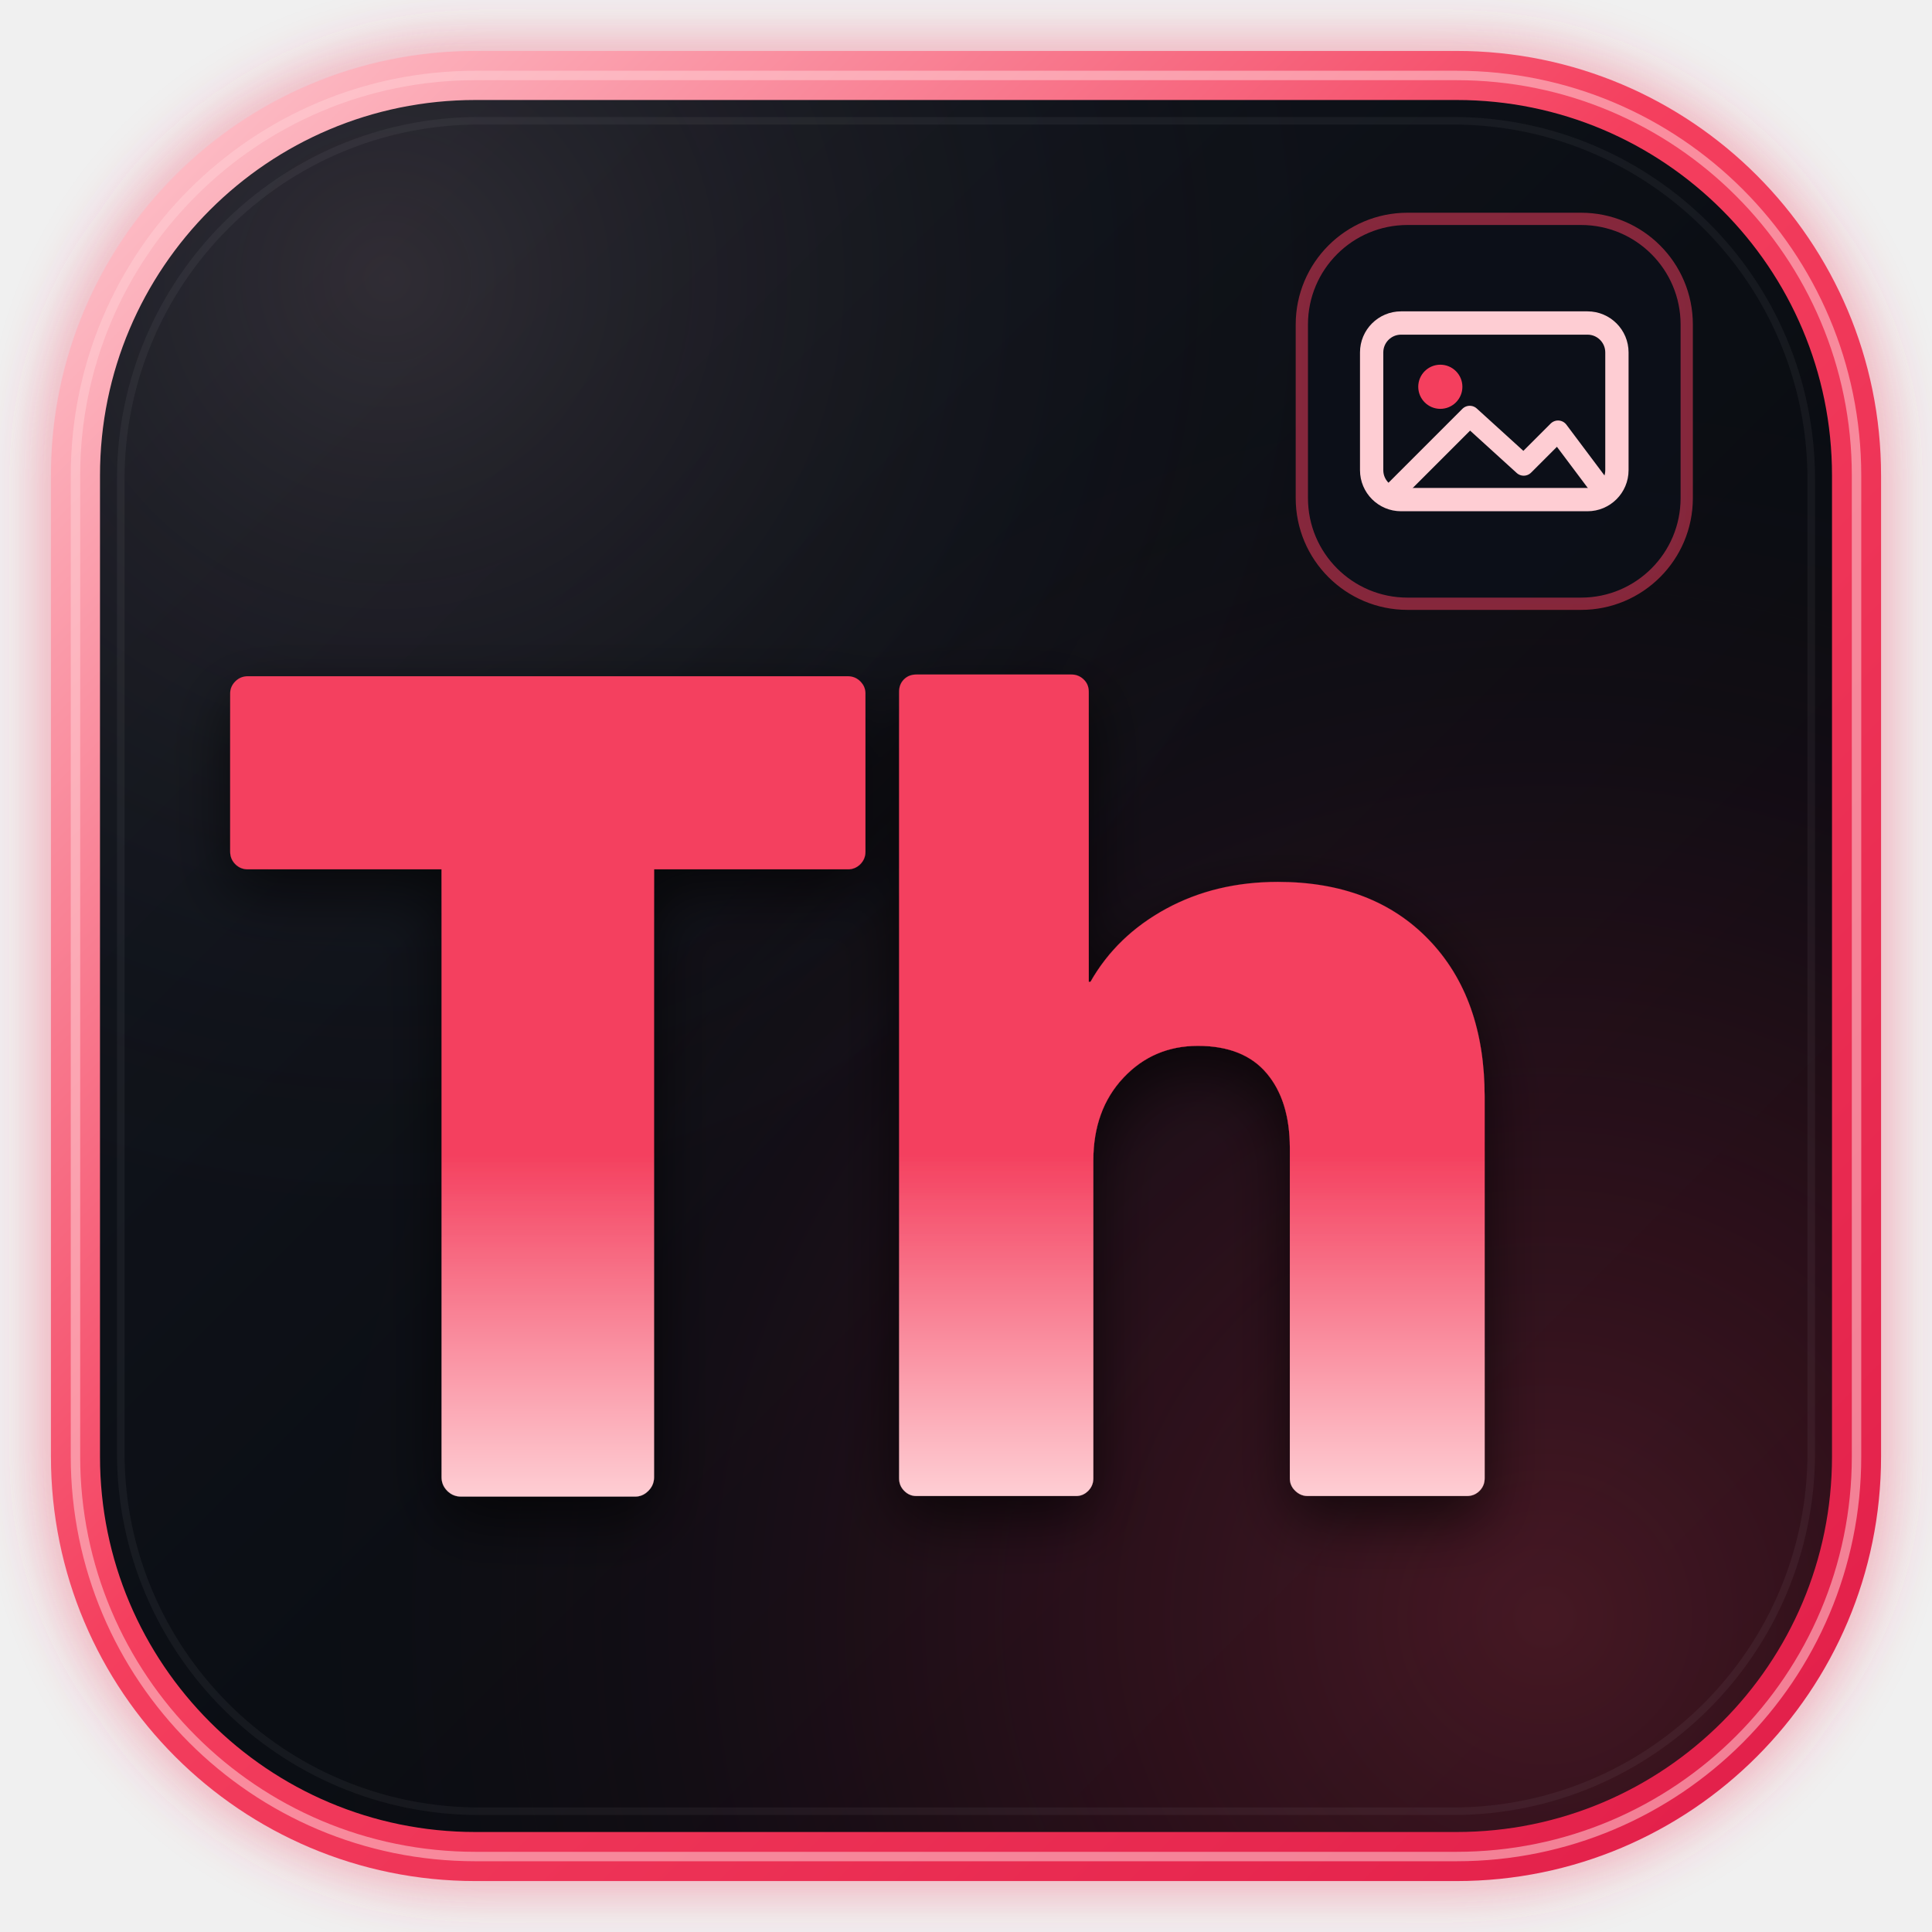
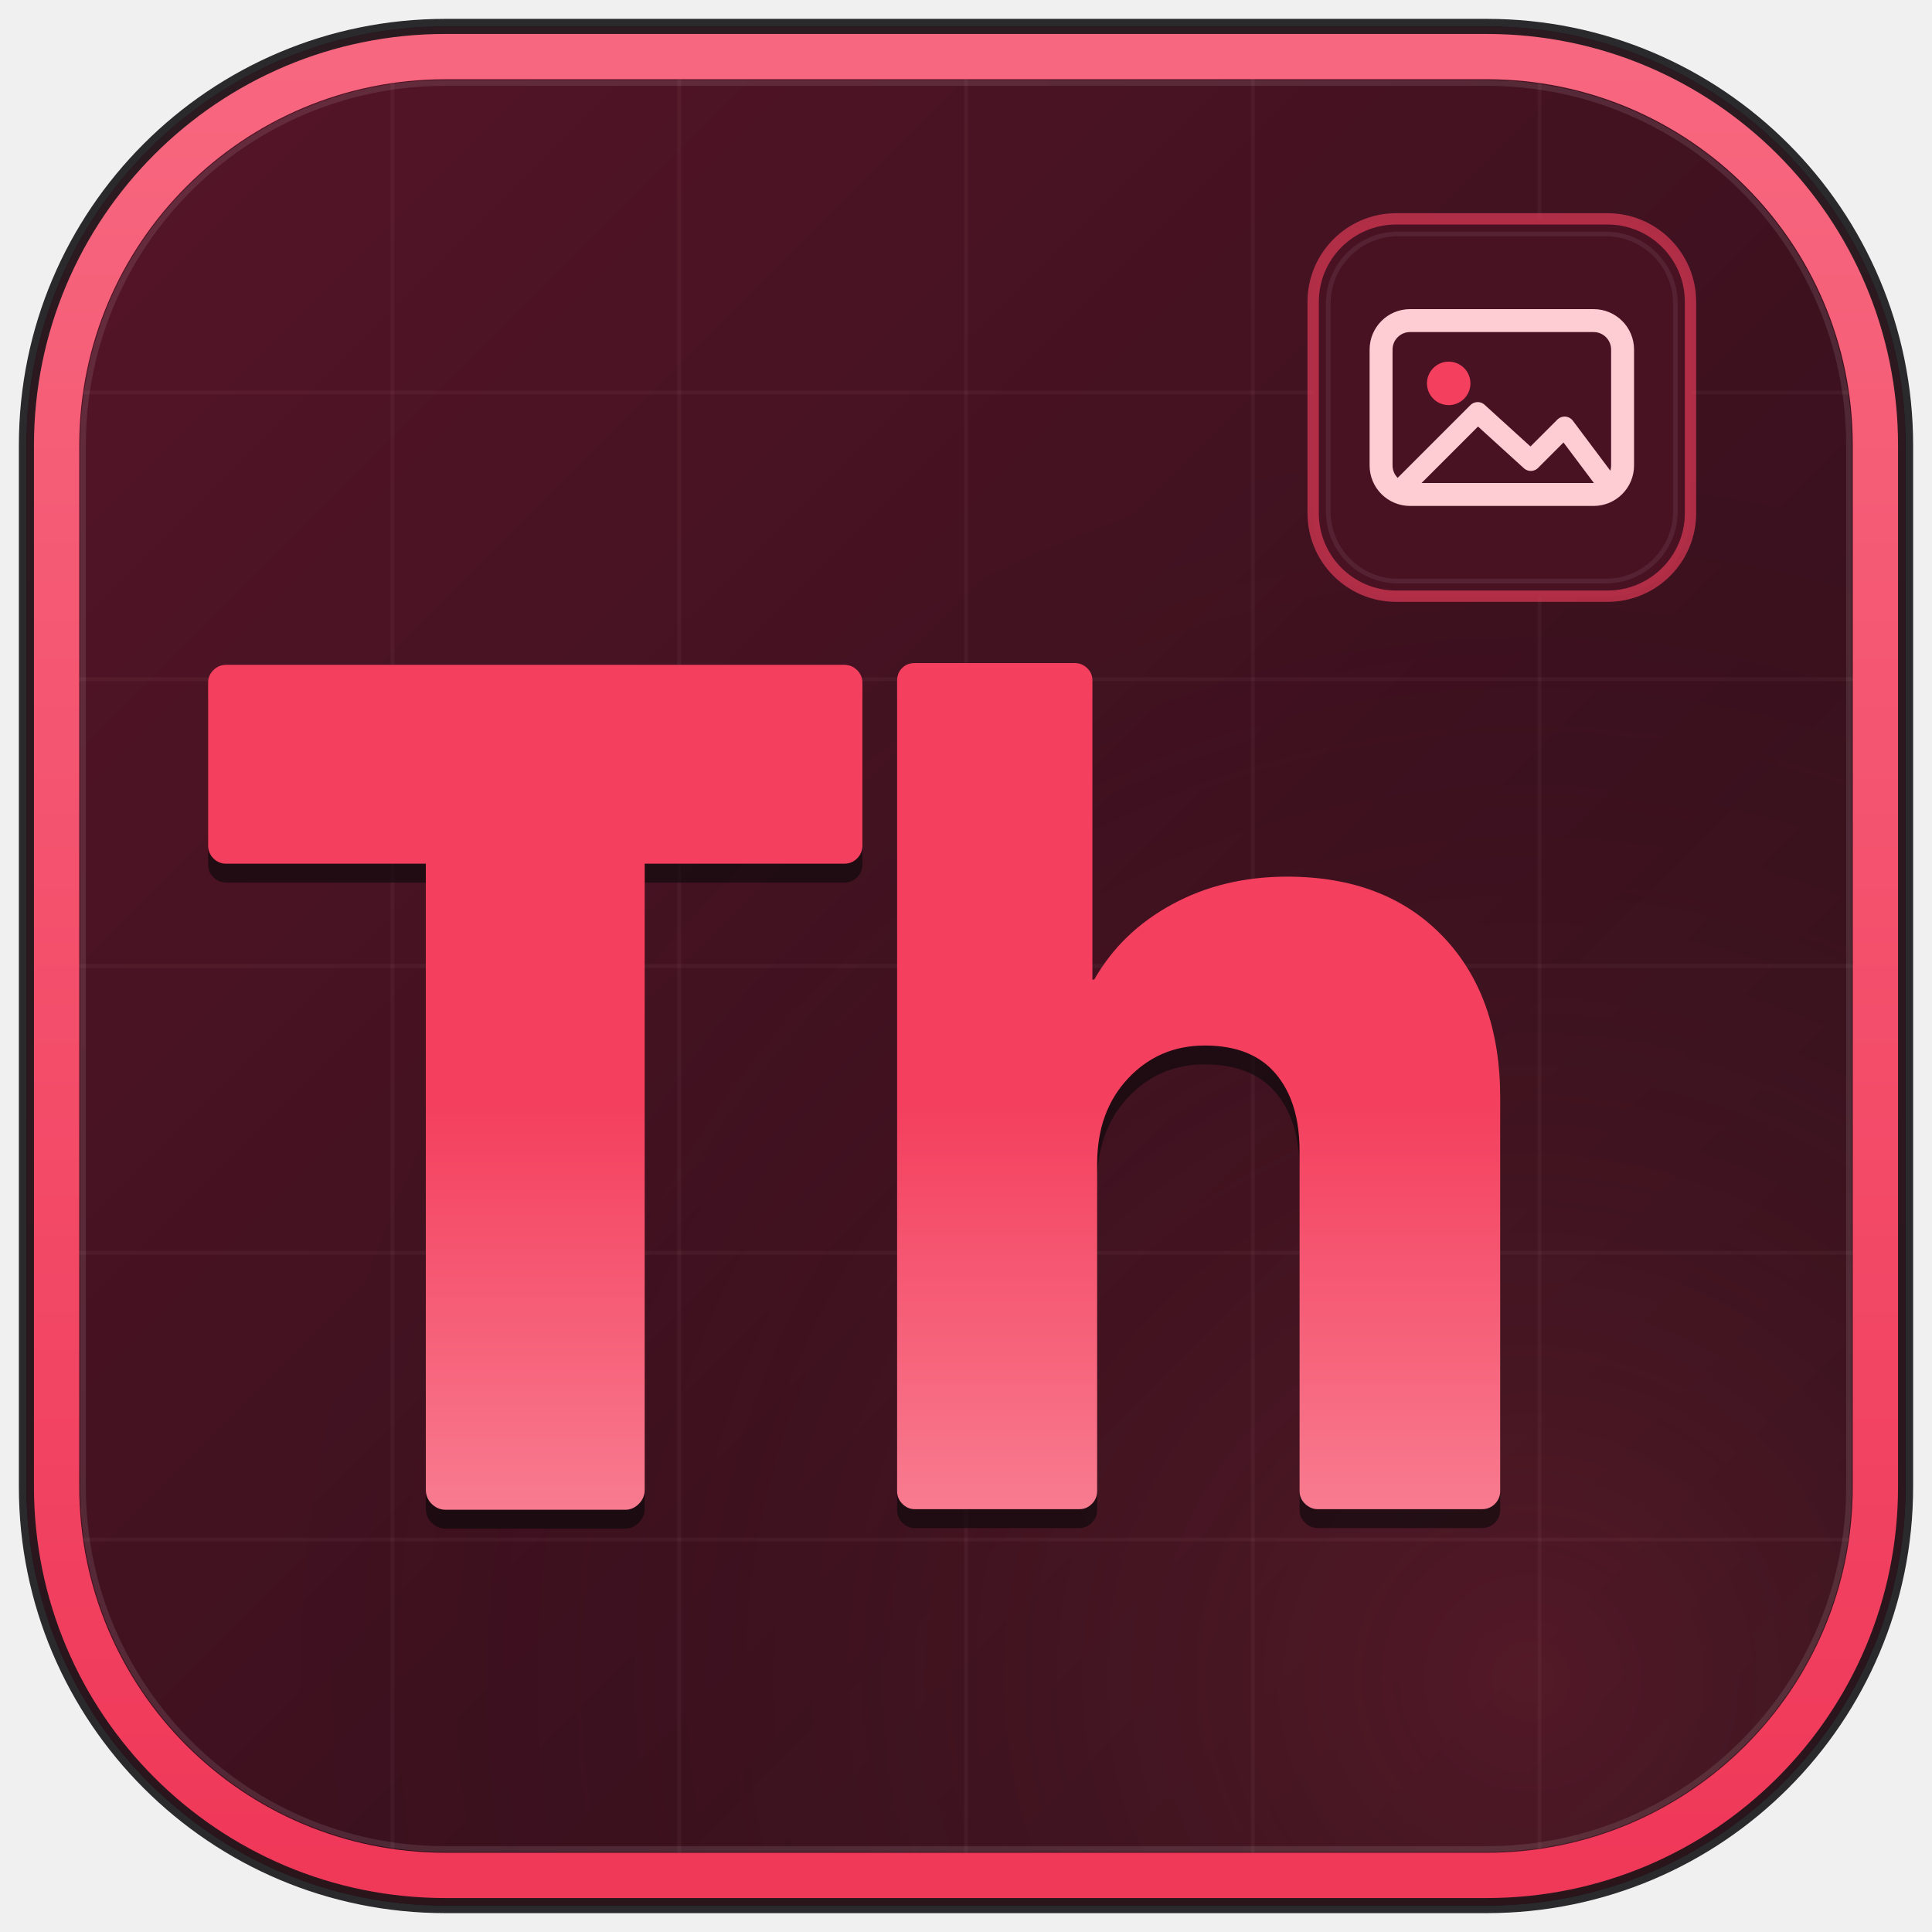
<svg xmlns="http://www.w3.org/2000/svg" viewBox="0 0 1024 1024" width="1024" height="1024">
  <defs>
-     <linearGradient id="bgGrad" x1="0%" y1="0%" x2="100%" y2="100%">
-       <stop offset="0%" stop-color="#141821" />
-       <stop offset="52%" stop-color="#0B0E14" />
-       <stop offset="100%" stop-color="#07090D" />
+     <linearGradient id="ccCore" x1="0%" y1="0%" x2="100%" y2="100%">
+       <stop offset="0%" stop-color="#561528" />
+       <stop offset="55%" stop-color="#3E111F" />
+       <stop offset="100%" stop-color="#2F131C" />
    </linearGradient>
-     <radialGradient id="ambientBR" cx="82%" cy="86%" r="72%">
-       <stop offset="0%" stop-color="#F43F5E" stop-opacity="0.26" />
-       <stop offset="55%" stop-color="#E11D48" stop-opacity="0.08" />
+     <radialGradient id="ccWash" cx="80%" cy="88%" r="68%">
+       <stop offset="0%" stop-color="#F43F5E" stop-opacity="0.16" />
      <stop offset="100%" stop-color="#000000" stop-opacity="0" />
    </radialGradient>
-     <radialGradient id="ambientTL" cx="18%" cy="12%" r="58%">
-       <stop offset="0%" stop-color="#FECDD3" stop-opacity="0.13" />
-       <stop offset="100%" stop-color="#000000" stop-opacity="0" />
-     </radialGradient>
-     <linearGradient id="rimGrad" x1="0%" y1="0%" x2="100%" y2="100%">
-       <stop offset="0%" stop-color="#FECDD3" />
-       <stop offset="45%" stop-color="#F43F5E" />
-       <stop offset="100%" stop-color="#E11D48" />
+     <linearGradient id="rimInk" x1="0%" y1="0%" x2="0%" y2="100%">
+       <stop offset="0%" stop-color="#F7677F" />
+       <stop offset="100%" stop-color="#F03859" />
    </linearGradient>
-     <linearGradient id="textGrad" x1="0%" y1="0%" x2="0%" y2="100%">
-       <stop offset="0%" stop-color="#FECDD3" />
-       <stop offset="42%" stop-color="#F43F5E" />
+     <linearGradient id="monoInk" x1="0%" y1="0%" x2="0%" y2="100%">
+       <stop offset="0%" stop-color="#F87B8F" />
+       <stop offset="48%" stop-color="#F43F5E" />
      <stop offset="100%" stop-color="#F43F5E" />
    </linearGradient>
-     <filter id="rimGlow" x="-12%" y="-12%" width="124%" height="124%">
-       <feGaussianBlur stdDeviation="15" result="blur" />
-     </filter>
-     <filter id="textShadow" x="-10%" y="-10%" width="120%" height="120%">
-       <feDropShadow dx="0" dy="12" stdDeviation="16" flood-color="#000000" flood-opacity="0.65" />
-     </filter>
-     <clipPath id="tileClip">
-       <rect x="40" y="40" width="944" height="944" rx="212" />
+     <clipPath id="squircleClip">
+       <rect x="14" y="14" width="996" height="996" rx="222" />
    </clipPath>
  </defs>
-   <rect x="40" y="40" width="944" height="944" rx="212" fill="none" stroke="#F43F5E" stroke-width="34" stroke-opacity="0.42" filter="url(#rimGlow)" />
-   <g clip-path="url(#tileClip)">
-     <rect x="40" y="40" width="944" height="944" fill="url(#bgGrad)" />
-     <rect x="40" y="40" width="944" height="944" fill="url(#ambientBR)" />
-     <rect x="40" y="40" width="944" height="944" fill="url(#ambientTL)" />
-     <rect x="64" y="64" width="896" height="896" rx="190" fill="none" stroke="#FFFFFF" stroke-opacity="0.05" stroke-width="4" />
+   <g clip-path="url(#squircleClip)">
+     <rect x="14" y="14" width="996" height="996" fill="url(#ccCore)" />
+     <rect x="14" y="14" width="996" height="996" fill="url(#ccWash)" />
+     <g>
+       <line x1="208" y1="24" x2="208" y2="1000" stroke="#FECDD3" stroke-opacity="0.045" stroke-width="2" />
+       <line x1="24" y1="208" x2="1000" y2="208" stroke="#FECDD3" stroke-opacity="0.045" stroke-width="2" />
+       <line x1="360" y1="24" x2="360" y2="1000" stroke="#FECDD3" stroke-opacity="0.045" stroke-width="2" />
+       <line x1="24" y1="360" x2="1000" y2="360" stroke="#FECDD3" stroke-opacity="0.045" stroke-width="2" />
+       <line x1="512" y1="24" x2="512" y2="1000" stroke="#FECDD3" stroke-opacity="0.045" stroke-width="2" />
+       <line x1="24" y1="512" x2="1000" y2="512" stroke="#FECDD3" stroke-opacity="0.045" stroke-width="2" />
+       <line x1="664" y1="24" x2="664" y2="1000" stroke="#FECDD3" stroke-opacity="0.045" stroke-width="2" />
+       <line x1="24" y1="664" x2="1000" y2="664" stroke="#FECDD3" stroke-opacity="0.045" stroke-width="2" />
+       <line x1="816" y1="24" x2="816" y2="1000" stroke="#FECDD3" stroke-opacity="0.045" stroke-width="2" />
+       <line x1="24" y1="816" x2="1000" y2="816" stroke="#FECDD3" stroke-opacity="0.045" stroke-width="2" />
+     </g>
+     <rect x="28" y="28" width="968" height="968" rx="208" fill="none" stroke="url(#rimInk)" stroke-width="28" />
+     <rect x="44" y="44" width="936" height="936" rx="192" fill="none" stroke="#FFFFFF" stroke-opacity="0.10" stroke-width="3" />
  </g>
-   <rect x="40" y="40" width="944" height="944" rx="212" fill="none" stroke="url(#rimGrad)" stroke-width="26" />
-   <rect x="40" y="40" width="944" height="944" rx="212" fill="none" stroke="#FECDD3" stroke-opacity="0.55" stroke-width="5" />
-   <g transform="translate(792, 218)">
-     <rect x="-102" y="-102" width="204" height="204" rx="56" fill="#0C1018" fill-opacity="0.92" stroke="#F43F5E" stroke-opacity="0.52" stroke-width="6.5" />
-     <g transform="scale(1.30)">
+   <rect x="14" y="14" width="996" height="996" rx="222" fill="none" stroke="#101014" stroke-opacity="0.88" stroke-width="8" />
+   <g transform="translate(796, 216)">
+     <rect x="-100" y="-100" width="200" height="200" rx="44" fill="#481223" stroke="#F43F5E" stroke-opacity="0.62" stroke-width="6" />
+     <rect x="-92" y="-92" width="184" height="184" rx="37" fill="none" stroke="#FFFFFF" stroke-opacity="0.07" stroke-width="2.5" />
+     <g transform="scale(1.28)">
      <rect x="-50" y="-36" width="100" height="72" rx="12" fill="none" stroke="#FECDD3" stroke-width="9.5" stroke-linecap="round" stroke-linejoin="round" />
      <circle cx="-22" cy="-10" r="9" fill="#F43F5E" />
      <path d="M-40 32 L-10 2 L12 22 L26 8 L44 32" fill="none" stroke="#FECDD3" stroke-width="8.5" stroke-linecap="round" stroke-linejoin="round" />
    </g>
  </g>
-   <g fill="url(#textGrad)" filter="url(#textShadow)">
+   <g fill="#06070A" fill-opacity="0.58" transform="translate(0, 10) translate(512, 560) scale(1.03) translate(-512, -560)">
+     <path d="M420 -4Q406 -4 396.0 6.0Q386 16 386 30V1266H758V30Q758 16 748.0 6.0Q738 -4 725 -4ZM47 1094Q34 1094 25.0 1103.0Q16 1112 16 1125V1402Q16 1414 25.0 1423.0Q34 1432 47 1432H1097Q1110 1432 1119.0 1423.0Q1128 1414 1128 1402V1125Q1128 1112 1119.0 1103.0Q1110 1094 1097 1094Z" transform="translate(117.16,792.00) scale(0.30278,-0.30278)" />
+     <path d="M113 -3Q101 -3 92.0 6.0Q83 15 83 28V1405Q83 1418 91.5 1426.5Q100 1435 113 1435H385Q397 1435 406.0 1426.5Q415 1418 415 1405V897H418Q464 978 550.5 1025.0Q637 1072 746 1072Q913 1072 1010.5 970.5Q1108 869 1108 696V28Q1108 15 1099.0 6.0Q1090 -3 1077 -3H798Q786 -3 776.5 6.0Q767 15 767 28V606Q767 689 726.5 737.0Q686 785 606 785Q528 785 475.5 729.0Q423 673 423 584V28Q423 15 414.0 6.0Q405 -3 393 -3Z" transform="translate(451.41,792.00) scale(0.30278,-0.30278)" />
+   </g>
+   <g fill="url(#monoInk)" transform="translate(512, 560) scale(1.03) translate(-512, -560)">
    <path d="M420 -4Q406 -4 396.0 6.0Q386 16 386 30V1266H758V30Q758 16 748.0 6.0Q738 -4 725 -4ZM47 1094Q34 1094 25.0 1103.0Q16 1112 16 1125V1402Q16 1414 25.0 1423.0Q34 1432 47 1432H1097Q1110 1432 1119.0 1423.0Q1128 1414 1128 1402V1125Q1128 1112 1119.0 1103.0Q1110 1094 1097 1094Z" transform="translate(117.16,792.00) scale(0.30278,-0.30278)" />
    <path d="M113 -3Q101 -3 92.0 6.0Q83 15 83 28V1405Q83 1418 91.5 1426.5Q100 1435 113 1435H385Q397 1435 406.0 1426.5Q415 1418 415 1405V897H418Q464 978 550.5 1025.0Q637 1072 746 1072Q913 1072 1010.5 970.5Q1108 869 1108 696V28Q1108 15 1099.0 6.0Q1090 -3 1077 -3H798Q786 -3 776.5 6.0Q767 15 767 28V606Q767 689 726.5 737.0Q686 785 606 785Q528 785 475.5 729.0Q423 673 423 584V28Q423 15 414.0 6.0Q405 -3 393 -3Z" transform="translate(451.41,792.00) scale(0.30278,-0.30278)" />
  </g>
</svg>
